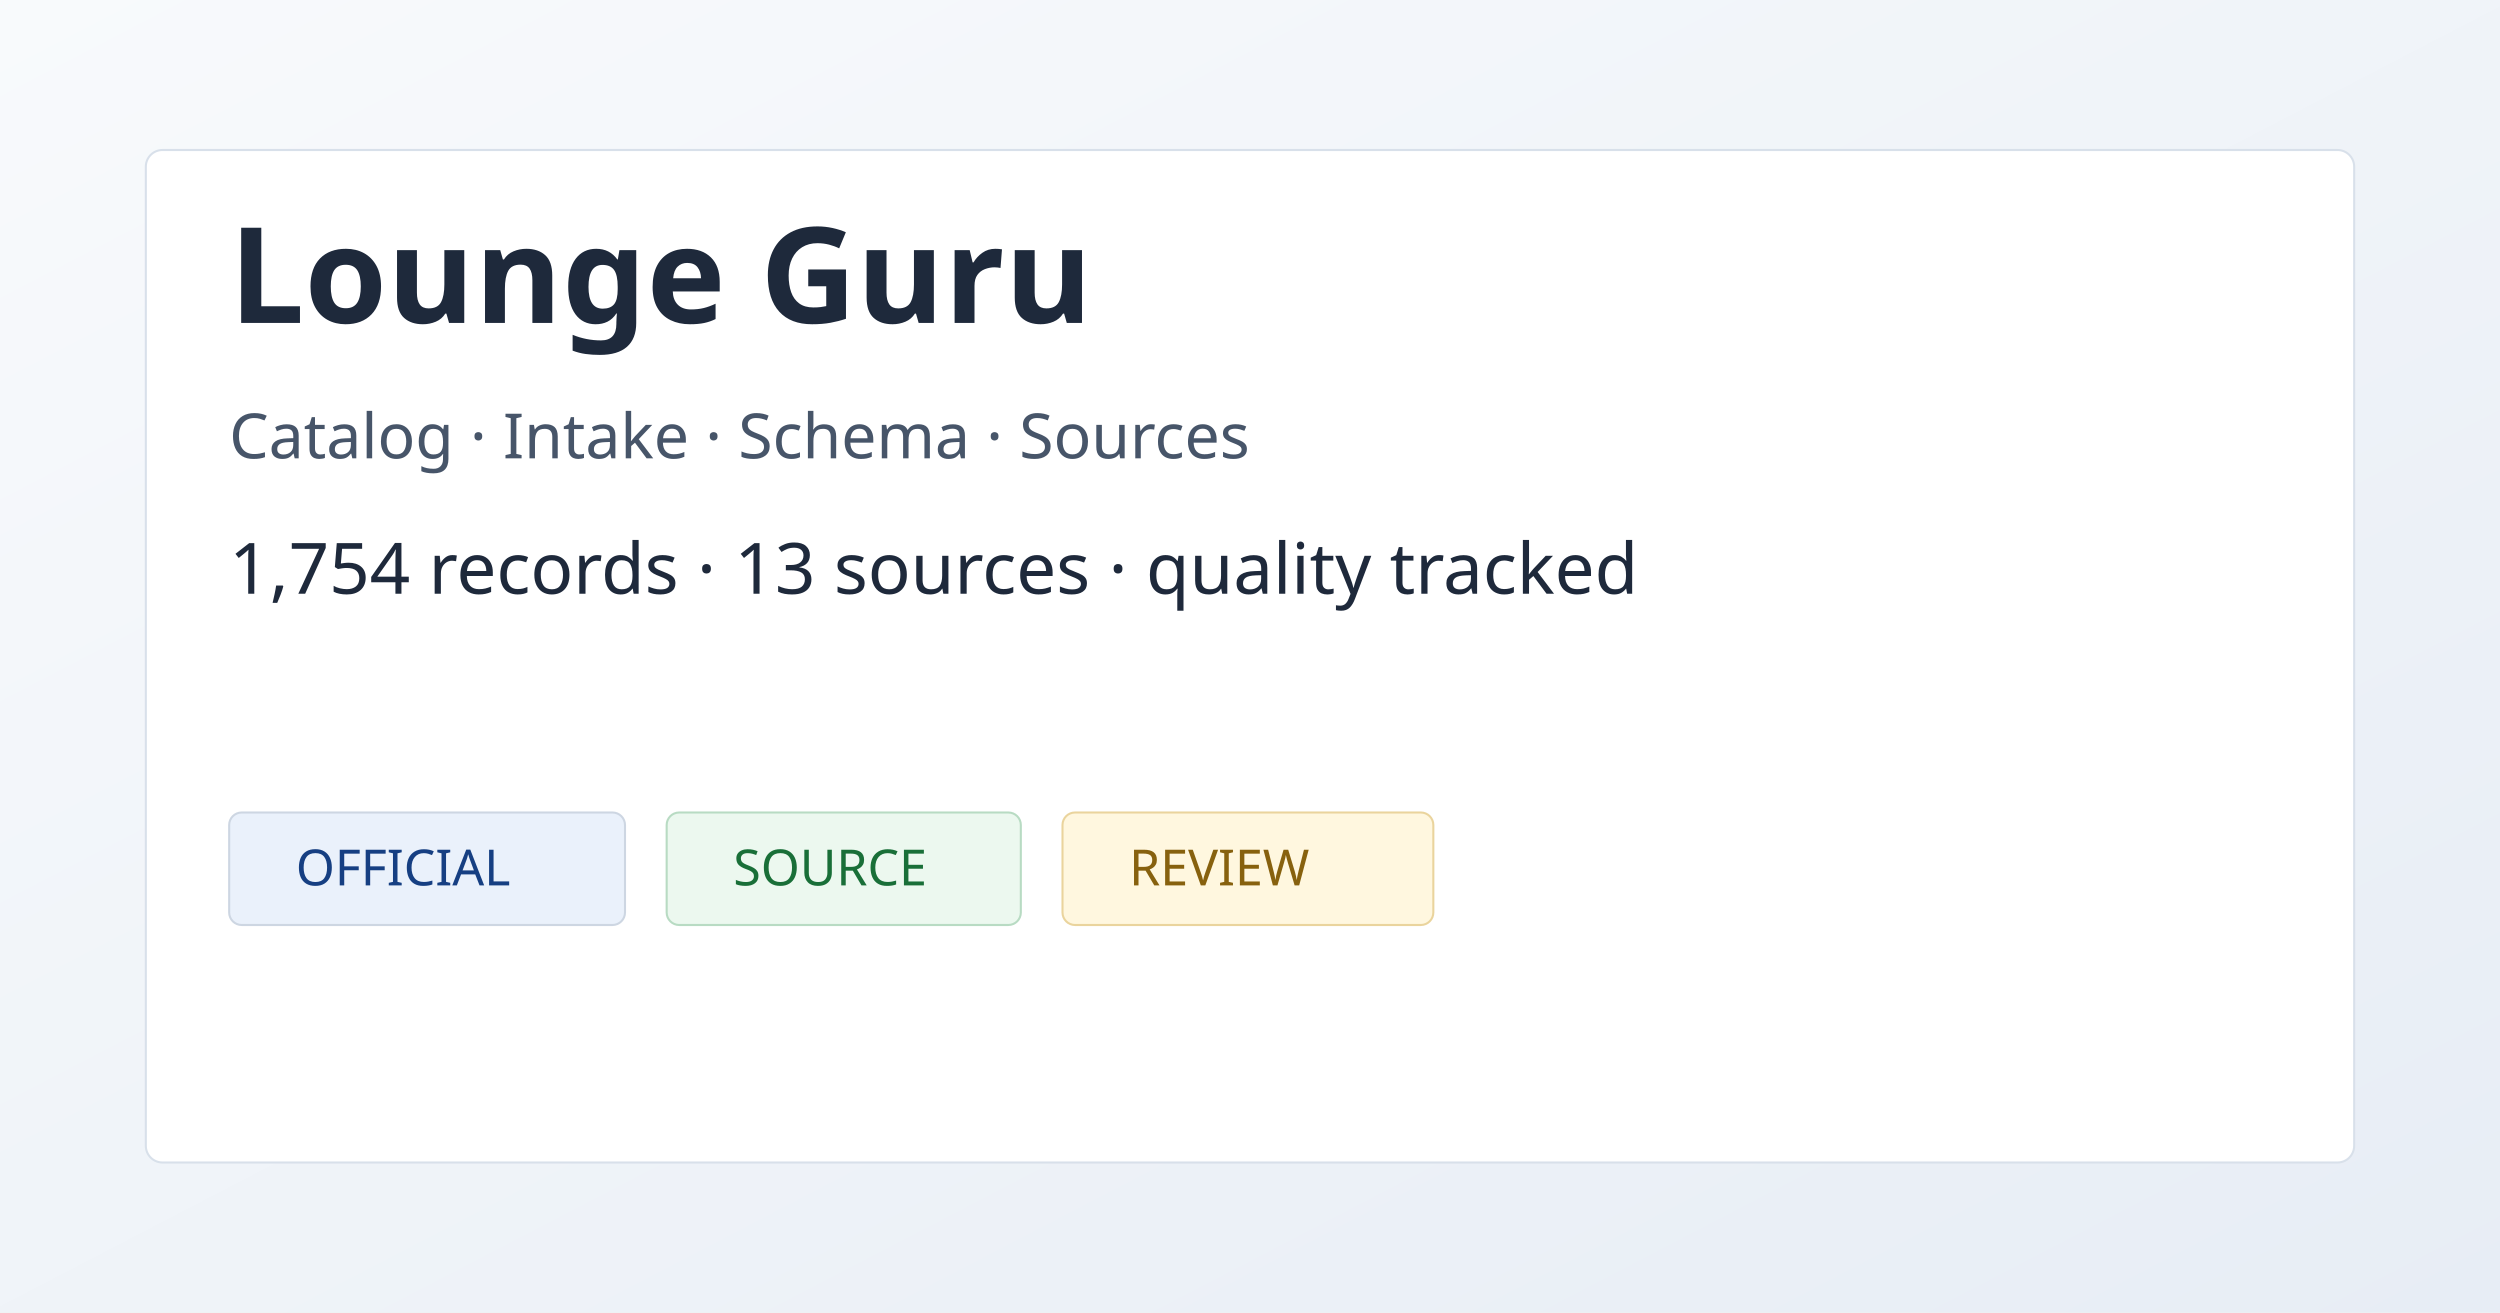
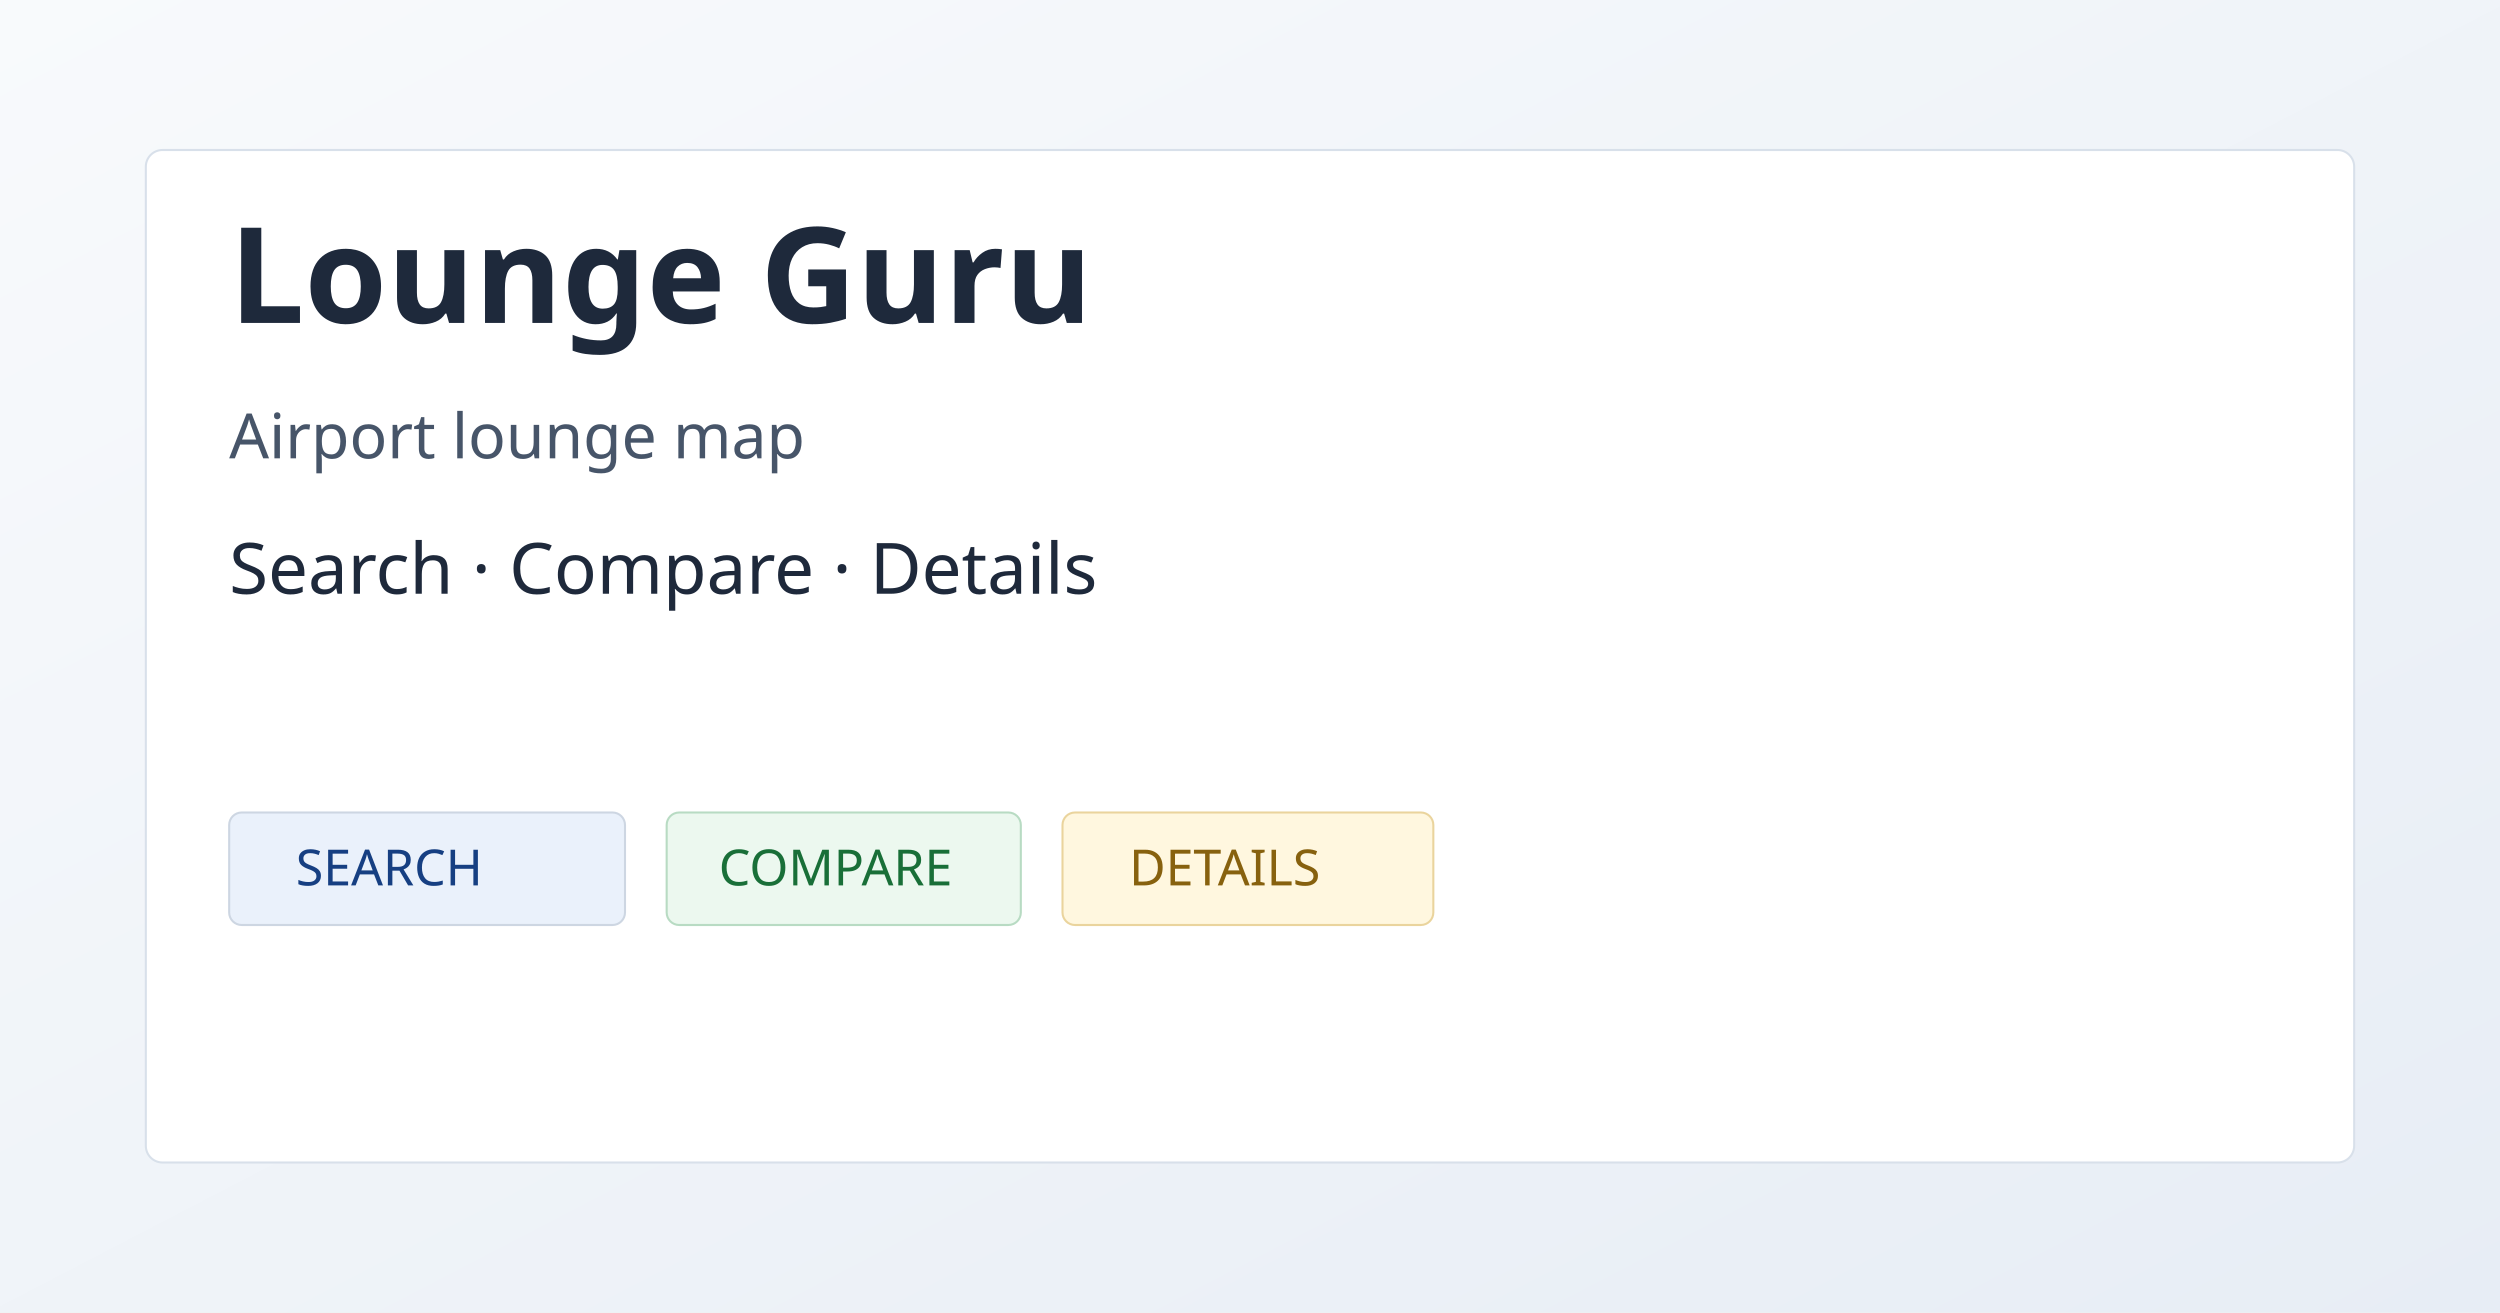
<svg xmlns="http://www.w3.org/2000/svg" width="1200" height="630" viewBox="0 0 1200 630" role="img" aria-labelledby="title desc">
  <defs>
    <linearGradient id="bg" x1="0" y1="0" x2="1" y2="1">
      <stop offset="0%" stop-color="#f8fafc" />
      <stop offset="100%" stop-color="#e7edf5" />
    </linearGradient>
  </defs>
  <rect width="1200" height="630" fill="url(#bg)" />
  <rect x="70" y="72" width="1060" height="486" rx="8" fill="#ffffff" stroke="#d8e0ea" />
  <text x="110" y="155" fill="#1e293b" font-family="Manrope, Segoe UI, sans-serif" font-size="64" font-weight="700">Lounge Guru</text>
-   <text x="110" y="220" fill="#475569" font-family="Manrope, Segoe UI, sans-serif" font-size="30">Catalog · Intake · Schema · Sources</text>
-   <text x="110" y="285" fill="#1e293b" font-family="Manrope, Segoe UI, sans-serif" font-size="34">1,754 records · 13 sources · quality tracked</text>
+   <text x="110" y="220" fill="#475569" font-family="Manrope, Segoe UI, sans-serif" font-size="30">Airport lounge map</text>
+   <text x="110" y="285" fill="#1e293b" font-family="Manrope, Segoe UI, sans-serif" font-size="34">Search · Compare · Details</text>
  <g transform="translate(110,390)">
    <rect width="190" height="54" rx="6" fill="#eaf1fb" stroke="#cdd6e2" />
-     <text x="32" y="35" fill="#163f82" font-family="Manrope, Segoe UI, sans-serif" font-size="24">OFFICIAL</text>
+     <text x="32" y="35" fill="#163f82" font-family="Manrope, Segoe UI, sans-serif" font-size="24">SEARCH</text>
  </g>
  <g transform="translate(320,390)">
    <rect width="170" height="54" rx="6" fill="#ecf8ef" stroke="#b8dbc3" />
-     <text x="32" y="35" fill="#196f38" font-family="Manrope, Segoe UI, sans-serif" font-size="24">SOURCE</text>
+     <text x="25" y="35" fill="#196f38" font-family="Manrope, Segoe UI, sans-serif" font-size="24">COMPARE</text>
  </g>
  <g transform="translate(510,390)">
    <rect width="178" height="54" rx="6" fill="#fff7df" stroke="#ead49d" />
-     <text x="32" y="35" fill="#87610e" font-family="Manrope, Segoe UI, sans-serif" font-size="24">REVIEW</text>
+     <text x="32" y="35" fill="#87610e" font-family="Manrope, Segoe UI, sans-serif" font-size="24">DETAILS</text>
  </g>
</svg>
